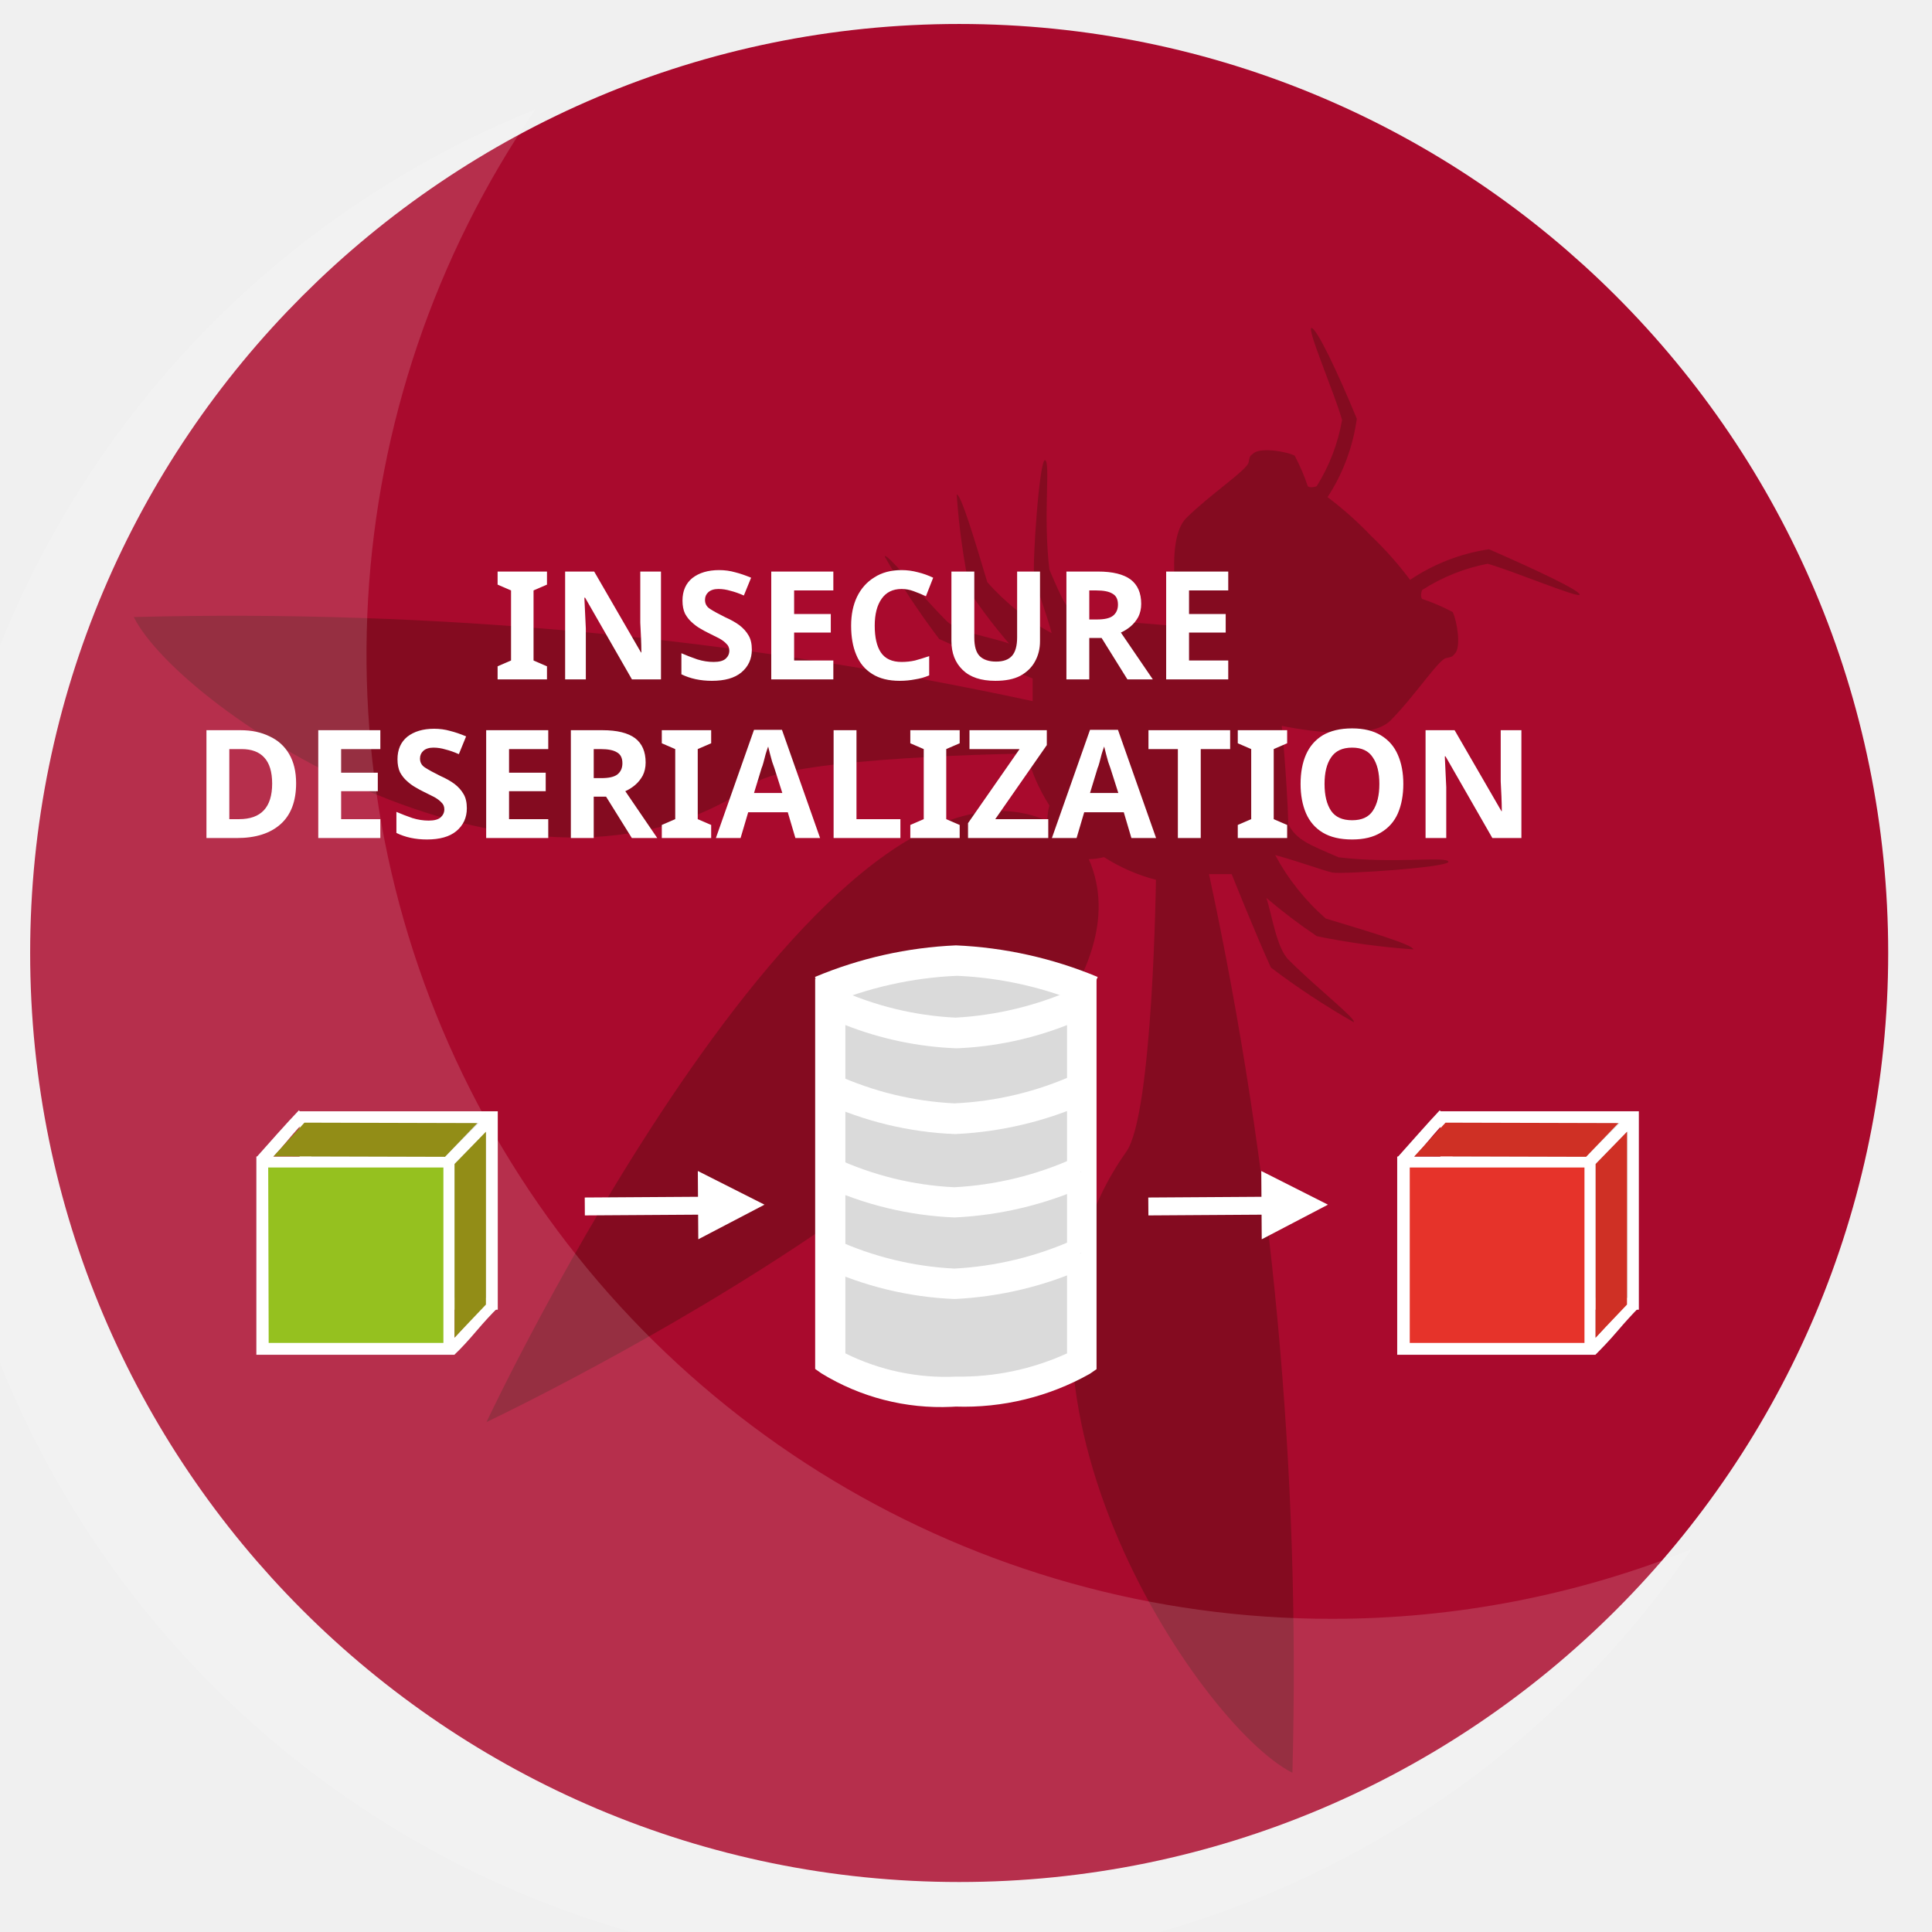
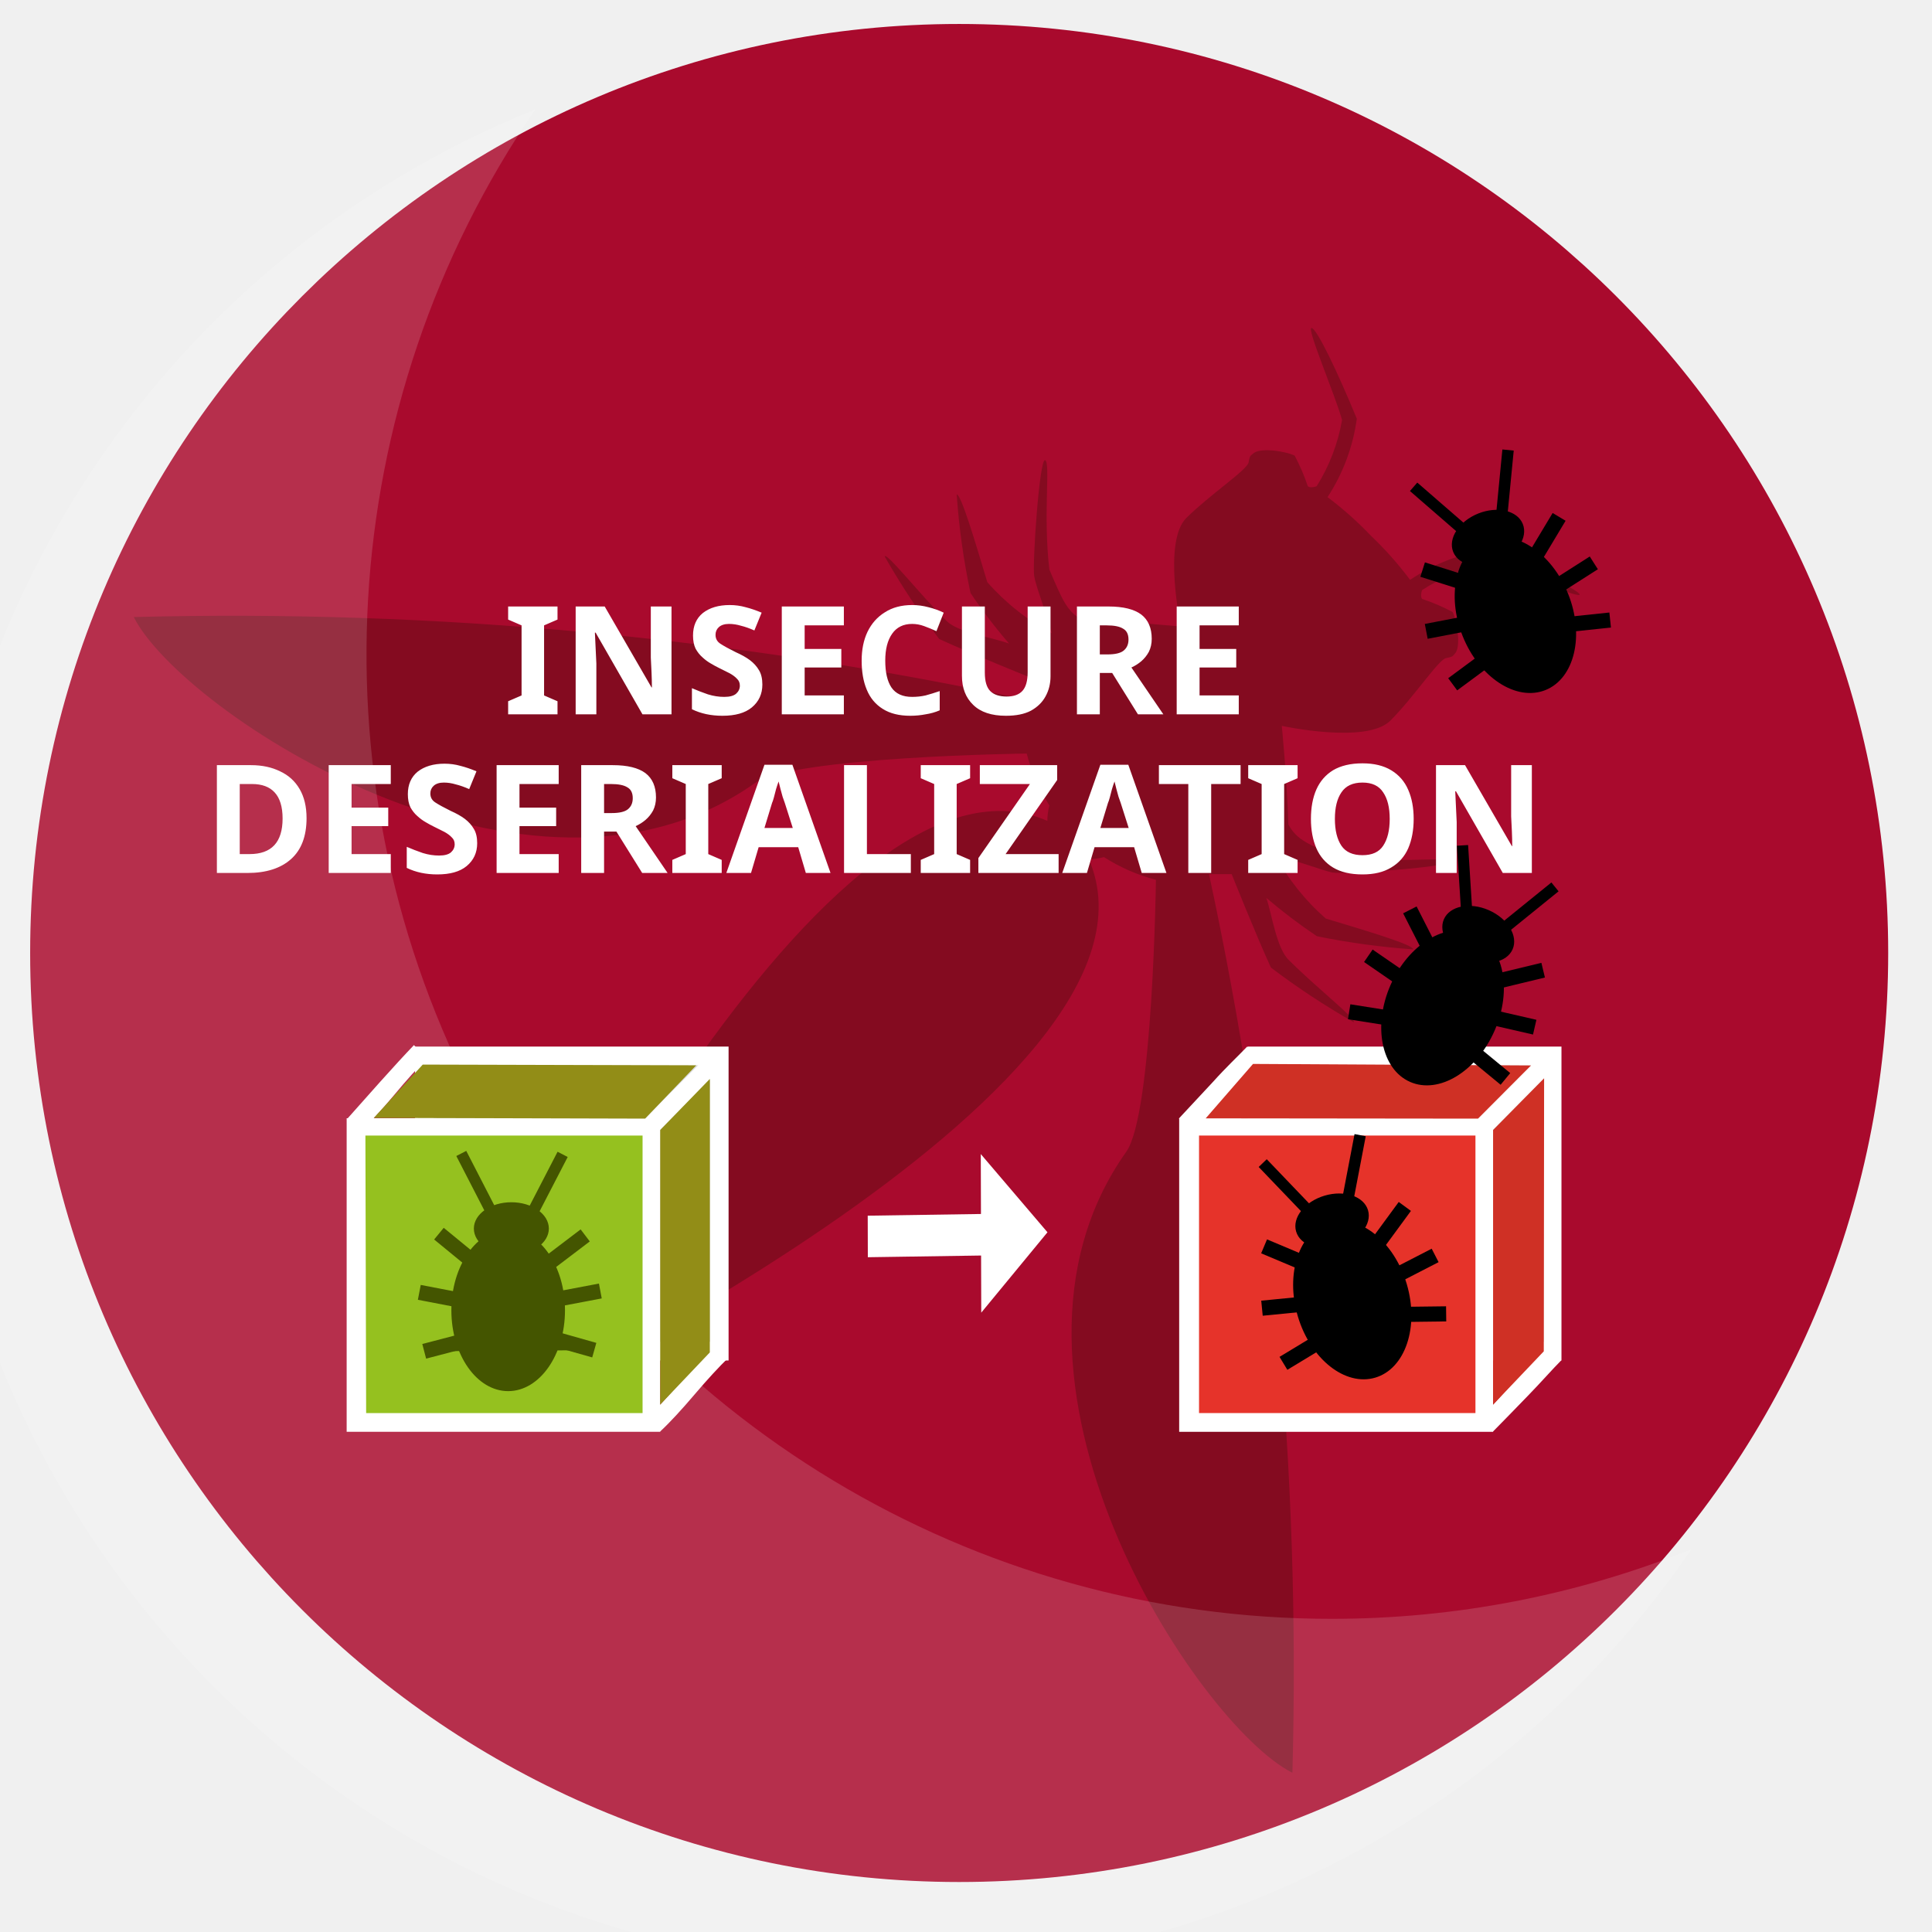
- <svg xmlns="http://www.w3.org/2000/svg" viewBox="0 0 83.15 83.15" version="1.1" id="svg4446" width="2.2cm" height="2.2cm">
+ <svg xmlns="http://www.w3.org/2000/svg" xmlns:ns1="http://www.openswatchbook.org/uri/2009/osb" viewBox="0 0 83.15 83.15" version="1.1" id="svg4446" width="2.2cm" height="2.2cm">
  <defs id="defs4342">
+     <linearGradient id="linearGradient2715" ns1:paint="solid">
+       <stop style="stop-color:#ffffff;stop-opacity:1;" offset="0" id="stop2713" />
+     </linearGradient>
    <style id="style4337">.cls-1{fill:none;}.cls-2{clip-path:url(#clip-path);}.cls-3{fill:#a90a2d;stroke:#a90a2d;stroke-miterlimit:10;stroke-width:10px;}.cls-4{fill:#840b20;}.cls-5,.cls-7,.cls-8{fill:#fff;}.cls-5{opacity:0.15;}.cls-6{fill:#1d1d1b;}.cls-7{font-size:7px;font-family:Hind-Bold, Hind;font-weight:700;}.cls-9{fill:#dadada;}.cls-10{fill:#95c11f;}.cls-11{fill:#928d17;}.cls-12{fill:#e6332a;}.cls-13{fill:#cf3025;}</style>
    <clipPath id="clip-path">
      <circle class="cls-1" cx="94.95" cy="42.69" r="41.1" id="circle4339" style="fill:none" />
    </clipPath>
  </defs>
  <g id="Ebene_2" data-name="Ebene 2" transform="translate(0,-4.790403)">
    <g id="Ebene_2-2" data-name="Ebene 2">
      <text id="text4352" x="-50.763" y="4.797" style="font-size:11.708px;stroke-width:0.976" />
      <text id="text4354" x="-50.763" y="4.797" style="font-size:11.708px;stroke-width:0.976" />
      <g id="g644" transform="translate(-0.7517427,-1.05244)">
        <circle class="cls-3" cx="42.033" cy="46.858" r="35.105" id="circle4346" style="fill:#a90a2d;stroke:#a90a2d;stroke-width:9.757px;stroke-miterlimit:10" />
        <path class="cls-4" d="m 59.771,28.916 a 15.006,15.006 0 0 1 1.668,1.883 8.244,8.244 0 0 1 3.395,-1.317 c 1.951,0.849 3.903,1.766 3.903,1.951 0,0.185 -2.927,-1.044 -3.961,-1.327 a 7.961,7.961 0 0 0 -2.82,1.132 c -0.098,0.283 0,0.381 0,0.381 a 8.401,8.401 0 0 1 1.317,0.566 c 0.185,0.371 0.371,1.503 0.098,1.785 -0.098,0.098 -0.059,0.137 -0.381,0.195 -0.322,0.059 -1.376,1.668 -2.4,2.693 -1.024,1.024 -4.673,0.224 -4.673,0.224 0,0 0.215,2.127 0.283,4.244 0.371,0.673 0.849,0.849 2.166,1.415 2.361,0.283 4.634,-0.059 4.722,0.185 0.088,0.244 -4.586,0.556 -4.995,0.468 -0.41,-0.088 -1.415,-0.468 -2.459,-0.751 a 9.757,9.757 0 0 0 2.176,2.732 c 1.883,0.566 3.766,1.132 3.766,1.327 A 31.817,31.817 0 0 1 57.429,46.136 24.333,24.333 0 0 1 55.253,44.488 c 0.244,0.722 0.439,2.176 0.976,2.683 1.278,1.268 2.927,2.546 2.781,2.664 a 32.587,32.587 0 0 1 -3.561,-2.351 c -0.673,-1.473 -1.688,-4.02 -1.688,-4.02 h -0.976 a 162.771,162.771 0 0 1 3.59,38.676 c -4.069,-2.039 -14.02,-17.055 -7.152,-26.724 1.151,-1.61 1.278,-11.708 1.278,-11.708 a 7.708,7.708 0 0 1 -2.234,-0.976 2.742,2.742 0 0 1 -0.654,0.088 c 4.322,9.923 -25.924,24.226 -25.924,24.226 0,0 14.215,-30.207 24.138,-25.875 a 2.751,2.751 0 0 1 0.088,-0.663 7.708,7.708 0 0 1 -0.976,-2.234 c 0,0 -10.079,0.127 -11.708,1.278 C 23.564,46.38 8.548,36.468 6.509,32.399 a 163.376,163.376 0 0 1 38.685,3.62 v -0.976 c 0,0 -2.546,-1.024 -4.02,-1.698 a 32.587,32.587 0 0 1 -2.351,-3.561 c 0.117,-0.146 1.395,1.503 2.664,2.781 0.507,0.507 1.951,0.702 2.693,0.976 A 22.645,22.645 0 0 1 42.521,31.365 30.246,30.246 0 0 1 41.926,27.121 c 0.185,0 0.751,1.883 1.317,3.776 a 9.884,9.884 0 0 0 2.771,2.195 c -0.283,-1.044 -0.663,-1.951 -0.751,-2.449 -0.088,-0.498 0.224,-5.083 0.468,-4.995 0.244,0.088 -0.098,2.351 0.185,4.712 0.566,1.317 0.751,1.795 1.415,2.166 2.117,0.068 4.244,0.283 4.244,0.283 0,0 -0.79,-3.659 0.234,-4.673 1.024,-1.015 2.634,-2.078 2.683,-2.4 0.049,-0.322 0.098,-0.283 0.195,-0.371 0.283,-0.283 1.415,-0.098 1.785,0.088 a 8.83,8.83 0 0 1 0.566,1.317 c 0,0 0.098,0.098 0.381,0 a 7.961,7.961 0 0 0 1.093,-2.849 c -0.283,-1.044 -1.532,-3.951 -1.317,-3.961 0.215,-0.01 1.122,1.883 1.951,3.903 a 8.196,8.196 0 0 1 -1.259,3.376 15.006,15.006 0 0 1 1.883,1.678 z" id="path4348" style="fill:#840b20;stroke-width:0.976" />
        <path class="cls-5" d="M 58.054,75.514 A 41.505,41.505 0 0 1 23.788,10.554 41.515,41.515 0 1 0 73.547,72.519 41.398,41.398 0 0 1 58.054,75.514 Z" id="path4350" style="opacity:0.15;fill:#ffffff;stroke-width:0.976" />
-         <text class="cls-7" id="text4362" style="font-weight:700;font-size:6.504px;font-family:Hind-Bold, Hind;fill:#ffffff;stroke-width:0.976" x="21.966" y="35.083">INSECURE<tspan x="9.058" y="41.912" id="tspan4360" style="font-size:6.504px;stroke-width:0.976">DESERIALIZATION</tspan>
+         <text class="cls-7" id="text4362" style="font-weight:700;font-size:6.504px;font-family:Hind-Bold, Hind;fill:#ffffff;stroke-width:0.976" x="22.417" y="36.586">INSECURE<tspan x="9.509" y="43.416" id="tspan4360" style="font-size:6.504px;stroke-width:0.976">DESERIALIZATION</tspan>
        </text>
-         <rect id="rect4366" transform="rotate(-90.37)" height="5.35" width="0.77" y="25.547" x="-58.318" class="cls-8" style="fill:#ffffff" />
-         <polygon transform="translate(-52.42514,21.08985)" id="polygon4368" points="86.08,36.6 83.23,38.09 83.22,36.62 83.21,35.15 " class="cls-8" style="fill:#ffffff" />
-         <rect id="rect4370" transform="rotate(-90.37)" height="5.35" width="0.77" y="49.8" x="-58.475" class="cls-8" style="fill:#ffffff" />
-         <polygon transform="translate(-52.42514,21.08985)" id="polygon4372" points="110.33,36.6 107.48,38.09 107.47,36.62 107.46,35.15 " class="cls-8" style="fill:#ffffff" />
-         <rect id="rect4374" height="8.03" width="8.03" y="53.93" x="13.895" class="cls-9" style="fill:#dadada" />
-         <path id="path4376" d="m 22.175,62.21 h -8.53 v -8.54 h 8.53 z m -8,-0.51 h 7.5 v -7.52 h -7.53 z" class="cls-8" style="fill:#ffffff" />
-         <rect id="rect4378" height="8.03" width="8.03" y="55.87" x="12.035" class="cls-10" style="fill:#95c11f" />
-         <path id="path4380" d="m 20.315,64.15 h -8.53 v -8.53 h 8.53 z m -8,-0.51 h 7.52 v -7.55 h -7.54 z" class="cls-8" style="fill:#ffffff" />
-         <path id="path4382" d="m 21.925,53.93 -1.95,2" class="cls-9" style="fill:#dadada" />
-         <path id="path4384" d="m 20.155,56.09 -0.36,-0.36 1,-1 1,-1 0.36,0.36 c -0.24,0.23 -0.61,0.61 -1,1 z" class="cls-8" style="fill:#ffffff" />
-         <path id="path4386" d="m 13.795,53.86 c -0.48,0.48 -1.34,1.47 -1.81,1.95" class="cls-9" style="fill:#dadada" />
-         <path id="path4388" d="m 12.165,55.99 -0.36,-0.36 0.89,-1 c 0.34,-0.38 0.68,-0.75 0.92,-1 l 0.35,0.36 c -0.23,0.24 -0.56,0.6 -0.89,1 -0.33,0.4 -0.67,0.76 -0.91,1 z" class="cls-8" style="fill:#ffffff" />
-         <path id="path4390" d="m 21.985,62.03 c -0.47,0.47 -1.37,1.46 -1.85,1.93" class="cls-9" style="fill:#dadada" />
-         <path id="path4392" d="m 20.315,64.14 -0.36,-0.36 c 0.24,-0.23 0.58,-0.6 0.92,-1 0.34,-0.4 0.69,-0.73 0.93,-1 l 0.36,0.36 c -0.24,0.23 -0.58,0.6 -0.92,1 -0.34,0.4 -0.67,0.76 -0.93,1 z" class="cls-8" style="fill:#ffffff" />
-         <polygon transform="translate(-52.42514,21.08985)" id="polygon4394" points="64.95,34.52 66.28,33.07 73.72,33.09 72.33,34.54 " class="cls-11" style="fill:#928d17" />
-         <polygon transform="translate(-52.42514,21.08985)" id="polygon4396" points="72.74,42.32 72.74,34.85 74.09,33.46 74.09,40.9 " class="cls-11" style="fill:#928d17" />
-         <rect id="rect4398" height="8.03" width="8.03" y="53.93" x="63.005" class="cls-9" style="fill:#dadada" />
-         <path id="path4400" d="m 71.285,62.21 h -8.54 v -8.54 h 8.54 z m -8,-0.51 h 7.52 v -7.52 h -7.52 z" class="cls-8" style="fill:#ffffff" />
-         <rect id="rect4402" height="8.03" width="8.03" y="55.87" x="61.145" class="cls-12" style="fill:#e6332a" />
-         <path id="path4404" d="m 69.425,64.15 h -8.54 v -8.53 h 8.54 z m -8,-0.51 h 7.52 v -7.55 h -7.52 z" class="cls-8" style="fill:#ffffff" />
-         <path id="path4406" d="m 71.025,53.93 c -0.47,0.47 -1.47,1.51 -1.94,2" class="cls-9" style="fill:#dadada" />
-         <path id="path4408" d="m 69.265,56.09 -0.36,-0.36 1,-1 1,-1 0.35,0.36 -1,1 z" class="cls-8" style="fill:#ffffff" />
-         <path id="path4410" d="m 62.895,53.86 c -0.47,0.48 -1.33,1.47 -1.8,1.95" class="cls-9" style="fill:#dadada" />
-         <path id="path4412" d="m 61.265,55.99 -0.35,-0.36 0.89,-1 c 0.34,-0.38 0.67,-0.75 0.91,-1 l 0.36,0.36 c -0.23,0.24 -0.56,0.6 -0.89,1 -0.33,0.4 -0.68,0.76 -0.92,1 z" class="cls-8" style="fill:#ffffff" />
-         <path id="path4414" d="m 71.095,62.03 c -0.48,0.47 -1.38,1.46 -1.85,1.93" class="cls-9" style="fill:#dadada" />
-         <path id="path4416" d="m 69.425,64.14 -0.36,-0.36 c 0.24,-0.23 0.58,-0.6 0.92,-1 0.34,-0.4 0.69,-0.73 0.93,-1 l 0.35,0.36 c -0.23,0.23 -0.57,0.6 -0.91,1 -0.34,0.4 -0.69,0.76 -0.93,1 z" class="cls-8" style="fill:#ffffff" />
-         <polygon transform="translate(-52.42514,21.08985)" id="polygon4418" points="114.05,34.52 115.39,33.07 122.83,33.09 121.44,34.54 " class="cls-13" style="fill:#cf3025" />
-         <polygon transform="translate(-52.42514,21.08985)" id="polygon4420" points="121.85,42.32 121.85,34.85 123.2,33.46 123.2,40.9 " class="cls-13" style="fill:#cf3025" />
-         <rect id="rect4422" height="3.21" width="10.35" y="47.79" x="36.615" class="cls-9" style="fill:#dadada" />
-         <path id="path4424" d="m 47.335,64.43 a 10.49,10.49 0 0 1 -5.42,1.3 9.38,9.38 0 0 1 -5.43,-1.3 v -15.45 a 14.59,14.59 0 0 0 5.43,1.31 15,15 0 0 0 5.42,-1.31 z" class="cls-9" style="fill:#dadada" />
-         <path id="path4426" d="m 41.705,66.39 a 9.83,9.83 0 0 1 -5.6,-1.44 l -0.27,-0.19 v -16.81 l 0.93,0.44 a 13.85,13.85 0 0 0 5.11,1.25 v 0 a 14.48,14.48 0 0 0 5.14,-1.25 l 0.93,-0.43 v 16.81 l -0.29,0.2 a 11.05,11.05 0 0 1 -5.77,1.41 z m -4.57,-2.3 a 9.73,9.73 0 0 0 4.77,1 11.08,11.08 0 0 0 4.77,-1 v -14.13 a 14.59,14.59 0 0 1 -4.75,1 14.59,14.59 0 0 1 -4.79,-1 z" class="cls-8" style="fill:#ffffff" />
-         <path id="path4428" d="m 36.445,52.7 a 14.68,14.68 0 0 0 5.43,1.3 15,15 0 0 0 5.41,-1.3" class="cls-9" style="fill:#dadada" />
-         <path id="path4430" d="m 41.825,54.65 a 14.94,14.94 0 0 1 -5.66,-1.37 l 0.56,-1.19 a 14,14 0 0 0 5.1,1.24 v 0 a 14.11,14.11 0 0 0 5.18,-1.24 l 0.57,1.2 a 15.68,15.68 0 0 1 -5.69,1.36 z" class="cls-8" style="fill:#ffffff" />
-         <path id="path4432" d="m 36.445,56.28 a 14.59,14.59 0 0 0 5.43,1.31 14.94,14.94 0 0 0 5.41,-1.31" class="cls-9" style="fill:#dadada" />
-         <path id="path4434" d="m 41.825,58.24 a 14.94,14.94 0 0 1 -5.66,-1.37 l 0.56,-1.18 a 13.71,13.71 0 0 0 5.1,1.25 v 0 a 14.34,14.34 0 0 0 5.14,-1.25 l 0.56,1.19 a 15.68,15.68 0 0 1 -5.69,1.36 z" class="cls-8" style="fill:#ffffff" />
-         <path id="path4436" d="m 36.445,59.79 a 14.59,14.59 0 0 0 5.43,1.3 15.17,15.17 0 0 0 5.41,-1.31" class="cls-9" style="fill:#dadada" />
-         <path id="path4438" d="m 41.825,61.75 a 14.94,14.94 0 0 1 -5.66,-1.37 l 0.56,-1.18 a 14,14 0 0 0 5.1,1.24 v 0 a 14.43,14.43 0 0 0 5.14,-1.24 l 0.56,1.18 a 15.6,15.6 0 0 1 -5.69,1.37 z" class="cls-8" style="fill:#ffffff" />
-         <path id="path4440" d="m 47.725,48.48 a 16.54,16.54 0 0 0 -5.82,-1.31 17.14,17.14 0 0 0 -5.81,1.31" class="cls-9" style="fill:#dadada" />
-         <path id="path4442" d="m 36.355,49.09 -0.53,-1.2 a 17.68,17.68 0 0 1 6.07,-1.36 17.86,17.86 0 0 1 6.1,1.36 l -0.53,1.2 a 15.88,15.88 0 0 0 -5.52,-1.25 v 0 a 16.18,16.18 0 0 0 -5.59,1.25 z" class="cls-8" style="fill:#ffffff" />
+         <g id="g263" transform="matrix(0.6819363,0,0,1,15.91071,3.15732)">
+           <rect style="fill:#ffffff;stroke-width:1.845" class="cls-8" x="-57.125" y="32.31" width="1.788" height="7.846" transform="matrix(-0.00407914,-0.9999917,0.9999477,-0.01022293,0,0)" id="rect4366" />
+           <polygon style="fill:#ffffff" class="cls-8" points="86.08,36.6 83.23,38.09 83.22,36.62 83.21,35.15 " id="polygon4368" transform="matrix(1.466412,0,0,2.321502,-82.35022,-29.24617)" />
+         </g>
+         <g id="g245" transform="matrix(1.582027,0,0,1.582027,-2.972859,-34.02132)">
+           <rect style="fill:#dadada" class="cls-9" x="13.895" y="53.93" width="8.03" height="8.03" id="rect4374" />
+           <path style="fill:#ffffff" class="cls-8" d="m 22.175,62.21 h -8.53 v -8.54 h 8.53 z m -8,-0.51 h 7.5 v -7.52 h -7.53 z" id="path4376" />
+           <rect style="fill:#95c11f" class="cls-10" x="12.035" y="55.87" width="8.03" height="8.03" id="rect4378" />
+           <path style="fill:#ffffff" class="cls-8" d="m 20.315,64.15 h -8.53 v -8.53 h 8.53 z m -8,-0.51 h 7.52 v -7.55 h -7.54 z" id="path4380" />
+           <path style="fill:#dadada" class="cls-9" d="m 21.925,53.93 -1.95,2" id="path4382" />
+           <path style="fill:#ffffff" class="cls-8" d="m 20.155,56.09 -0.36,-0.36 1,-1 1,-1 0.36,0.36 c -0.24,0.23 -0.61,0.61 -1,1 z" id="path4384" />
+           <path style="fill:#dadada" class="cls-9" d="m 13.795,53.86 c -0.48,0.48 -1.34,1.47 -1.81,1.95" id="path4386" />
+           <path style="fill:#ffffff" class="cls-8" d="m 12.165,55.99 -0.36,-0.36 0.89,-1 c 0.34,-0.38 0.68,-0.75 0.92,-1 l 0.35,0.36 c -0.23,0.24 -0.56,0.6 -0.89,1 -0.33,0.4 -0.67,0.76 -0.91,1 z" id="path4388" />
+           <path style="fill:#dadada" class="cls-9" d="m 21.985,62.03 c -0.47,0.47 -1.37,1.46 -1.85,1.93" id="path4390" />
+           <path style="fill:#ffffff" class="cls-8" d="m 20.315,64.14 -0.36,-0.36 c 0.24,-0.23 0.58,-0.6 0.92,-1 0.34,-0.4 0.69,-0.73 0.93,-1 l 0.36,0.36 c -0.24,0.23 -0.58,0.6 -0.92,1 -0.34,0.4 -0.67,0.76 -0.93,1 z" id="path4392" />
+           <polygon style="fill:#928d17" class="cls-11" points="66.28,33.07 73.72,33.09 72.33,34.54 64.95,34.52 " id="polygon4394" transform="translate(-52.42514,21.08985)" />
+           <polygon style="fill:#928d17" class="cls-11" points="72.74,34.85 74.09,33.46 74.09,40.9 72.74,42.32 " id="polygon4396" transform="translate(-52.42514,21.08985)" />
+         </g>
+         <g id="g259" transform="matrix(1.582027,0,0,1.582027,-44.82023,-34.02132)">
+           <rect style="fill:#dadada" class="cls-9" x="63.005" y="53.93" width="8.03" height="8.03" id="rect4398" />
+           <path style="fill:#ffffff" class="cls-8" d="m 71.285,62.21 h -8.54 v -8.54 h 8.54 z m -8,-0.51 h 7.52 v -7.52 h -7.52 z" id="path4400" />
+           <rect style="fill:#e6332a" class="cls-12" x="61.145" y="55.87" width="8.03" height="8.03" id="rect4402" />
+           <path style="fill:#ffffff" class="cls-8" d="m 69.425,64.15 h -8.54 v -8.53 h 8.54 z m -8,-0.51 h 7.52 v -7.55 h -7.52 z" id="path4404" />
+           <path style="fill:#dadada" class="cls-9" d="m 71.025,53.93 c -0.47,0.47 -1.47,1.51 -1.94,2" id="path4406" />
+           <path style="fill:#ffffff" class="cls-8" d="m 69.265,56.09 -0.36,-0.36 1,-1 1,-1 0.35,0.36 -1,1 z" id="path4408" />
+           <path style="fill:#dadada" class="cls-9" d="m 62.895,53.86 c -0.47,0.48 -1.33,1.47 -1.8,1.95" id="path4410" />
+           <path style="fill:#ffffff" class="cls-8" d="m 61.265,55.99 -0.386,-0.366 0.926,-0.994 c 0.34,-0.38 0.688,-0.708 0.928,-0.958 l 0.342,0.318 c -0.23,0.24 -0.56,0.6 -0.89,1 -0.33,0.4 -0.68,0.76 -0.92,1 z" id="path4412" />
+           <path style="fill:#dadada" class="cls-9" d="m 71.095,62.03 c -0.48,0.47 -1.38,1.46 -1.85,1.93" id="path4414" />
+           <path style="fill:#ffffff" class="cls-8" d="m 69.425,64.14 -0.36,-0.36 c 0.24,-0.23 0.58,-0.6 0.92,-1 0.34,-0.4 0.69,-0.73 0.93,-1 l 0.363,0.427 c -0.23,0.23 -0.541,0.587 -0.906,0.962 -0.366,0.376 -0.707,0.731 -0.947,0.971 z" id="path4416" />
+           <path transform="translate(-52.42514,21.08985)" style="fill:#cf3025" d="m 121.44,34.54 -7.408,-0.008 1.287,-1.48 7.562,0.042 z" id="polygon4418" />
+           <path transform="translate(-52.42514,21.08985)" style="fill:#cf3025" d="M 123.229,40.871 121.85,42.32 v -7.47 l 1.388,-1.407 z" id="polygon4420" />
+         </g>
+         <g transform="matrix(0.6504447,0,0,0.6504447,38.09889,34.86496)" id="g1119" style="fill:#445500">
+           <ellipse ry="5.351" rx="3.759" cy="42.078" cx="-23.793" id="path265" style="opacity:1;stroke:#ffffff;stroke-width:0;stroke-miterlimit:4;stroke-dasharray:none;stroke-opacity:1;fill:#445500" />
+           <ellipse ry="1.741" rx="2.481" cy="36.672" cx="-23.583" id="path267" style="opacity:1;stroke:#ffffff;stroke-width:0;stroke-miterlimit:4;stroke-dasharray:none;stroke-opacity:1;fill:#445500" />
+           <path id="path1078" d="m -26.896,31.702 2.029,3.94" style="fill:#445500;stroke:#445500;stroke-width:0.74px;stroke-linecap:butt;stroke-linejoin:miter;stroke-opacity:1" />
+           <path id="path1078-3" d="m -20.19,31.763 -2.108,4.075" style="fill:#445500;stroke:#445500;stroke-width:0.754px;stroke-linecap:butt;stroke-linejoin:miter;stroke-opacity:1" />
+           <path id="path1097" d="m -28.375,37.009 4.728,3.877 4.951,-3.761" style="fill:none;stroke:#445500;stroke-width:1px;stroke-linecap:butt;stroke-linejoin:miter;stroke-opacity:1" />
+           <path id="path1099" d="m -29.673,40.893 5.703,1.098 6.275,-1.188" style="fill:#445500;stroke:#445500;stroke-width:1px;stroke-linecap:butt;stroke-linejoin:miter;stroke-opacity:1" />
+           <path id="path1101" d="m -29.349,44.794 5.993,-1.567 5.26,1.49" style="fill:#445500;stroke:#445500;stroke-width:1px;stroke-linecap:butt;stroke-linejoin:miter;stroke-opacity:1" />
+         </g>
+         <path style="fill:none;stroke:#000000;stroke-width:0;stroke-linecap:butt;stroke-linejoin:miter;stroke-miterlimit:4;stroke-dasharray:none;stroke-opacity:1" d="m 51.382,53.961 12.385,0.038 1.522,-4.379 -5.281,-2.838 -3.721,0.263 -3.308,1.579 -0.376,3.778 z" id="path1181" />
+         <g transform="matrix(0.6235875,-0.1849781,0.1849781,0.6235875,66.00454,31.15668)" id="g1119-6-2">
+           <ellipse ry="5.351" rx="3.759" cy="42.078" cx="-23.793" id="path265-7-7" style="opacity:1;vector-effect:none;fill:#000000;fill-opacity:1;stroke:#ffffff;stroke-width:0;stroke-linecap:butt;stroke-linejoin:miter;stroke-miterlimit:4;stroke-dasharray:none;stroke-dashoffset:0;stroke-opacity:1" />
+           <ellipse ry="1.741" rx="2.481" cy="36.672" cx="-23.583" id="path267-5-0" style="opacity:1;stroke:#ffffff;stroke-width:0;stroke-miterlimit:4;stroke-dasharray:none;stroke-opacity:1" />
+           <path id="path1078-35-9" d="m -26.896,31.702 2.029,3.94" style="fill:none;stroke:#000000;stroke-width:0.74px;stroke-linecap:butt;stroke-linejoin:miter;stroke-opacity:1" />
+           <path id="path1078-3-6-3" d="m -20.19,31.763 -2.108,4.075" style="fill:none;stroke:#000000;stroke-width:0.754px;stroke-linecap:butt;stroke-linejoin:miter;stroke-opacity:1" />
+           <path id="path1097-2-6" d="m -28.375,37.009 4.728,3.877 4.951,-3.761" style="fill:none;stroke:#000000;stroke-width:1px;stroke-linecap:butt;stroke-linejoin:miter;stroke-opacity:1" />
+           <path id="path1099-9-0" d="m -29.673,40.893 5.703,1.098 6.275,-1.188" style="fill:none;stroke:#000000;stroke-width:1px;stroke-linecap:butt;stroke-linejoin:miter;stroke-opacity:1" />
+           <path id="path1101-1-6" d="m -29.349,44.794 5.993,-1.567 5.26,1.49" style="fill:none;stroke:#000000;stroke-width:1px;stroke-linecap:butt;stroke-linejoin:miter;stroke-opacity:1" />
+         </g>
+         <g transform="matrix(0.5958048,0.2609501,-0.2609501,0.5958048,87.99346,30.35722)" id="g1119-6-2-6">
+           <ellipse ry="5.351" rx="3.759" cy="42.078" cx="-23.793" id="path265-7-7-1" style="opacity:1;vector-effect:none;fill:#000000;fill-opacity:1;stroke:#ffffff;stroke-width:0;stroke-linecap:butt;stroke-linejoin:miter;stroke-miterlimit:4;stroke-dasharray:none;stroke-dashoffset:0;stroke-opacity:1" />
+           <ellipse ry="1.741" rx="2.481" cy="36.672" cx="-23.583" id="path267-5-0-8" style="opacity:1;stroke:#ffffff;stroke-width:0;stroke-miterlimit:4;stroke-dasharray:none;stroke-opacity:1" />
+           <path id="path1078-35-9-7" d="m -26.896,31.702 2.029,3.94" style="fill:none;stroke:#000000;stroke-width:0.74px;stroke-linecap:butt;stroke-linejoin:miter;stroke-opacity:1" />
+           <path id="path1078-3-6-3-9" d="m -20.19,31.763 -2.108,4.075" style="fill:none;stroke:#000000;stroke-width:0.754px;stroke-linecap:butt;stroke-linejoin:miter;stroke-opacity:1" />
+           <path id="path1097-2-6-2" d="m -28.375,37.009 4.728,3.877 4.951,-3.761" style="fill:none;stroke:#000000;stroke-width:1px;stroke-linecap:butt;stroke-linejoin:miter;stroke-opacity:1" />
+           <path id="path1099-9-0-0" d="m -29.673,40.893 5.703,1.098 6.275,-1.188" style="fill:none;stroke:#000000;stroke-width:1px;stroke-linecap:butt;stroke-linejoin:miter;stroke-opacity:1" />
+           <path id="path1101-1-6-2" d="m -29.349,44.794 5.993,-1.567 5.26,1.49" style="fill:none;stroke:#000000;stroke-width:1px;stroke-linecap:butt;stroke-linejoin:miter;stroke-opacity:1" />
+         </g>
+         <g transform="matrix(0.6039082,-0.2416054,0.2416054,0.6039082,70.17462,1.151108)" id="g1119-6-2-6-3">
+           <ellipse ry="5.351" rx="3.759" cy="42.078" cx="-23.793" id="path265-7-7-1-7" style="opacity:1;vector-effect:none;fill:#000000;fill-opacity:1;stroke:#ffffff;stroke-width:0;stroke-linecap:butt;stroke-linejoin:miter;stroke-miterlimit:4;stroke-dasharray:none;stroke-dashoffset:0;stroke-opacity:1" />
+           <ellipse ry="1.741" rx="2.481" cy="36.672" cx="-23.583" id="path267-5-0-8-5" style="opacity:1;stroke:#ffffff;stroke-width:0;stroke-miterlimit:4;stroke-dasharray:none;stroke-opacity:1" />
+           <path id="path1078-35-9-7-9" d="m -26.896,31.702 2.029,3.94" style="fill:none;stroke:#000000;stroke-width:0.74px;stroke-linecap:butt;stroke-linejoin:miter;stroke-opacity:1" />
+           <path id="path1078-3-6-3-9-2" d="m -20.19,31.763 -2.108,4.075" style="fill:none;stroke:#000000;stroke-width:0.754px;stroke-linecap:butt;stroke-linejoin:miter;stroke-opacity:1" />
+           <path id="path1097-2-6-2-2" d="m -28.375,37.009 4.728,3.877 4.951,-3.761" style="fill:none;stroke:#000000;stroke-width:1px;stroke-linecap:butt;stroke-linejoin:miter;stroke-opacity:1" />
+           <path id="path1099-9-0-0-8" d="m -29.673,40.893 5.703,1.098 6.275,-1.188" style="fill:none;stroke:#000000;stroke-width:1px;stroke-linecap:butt;stroke-linejoin:miter;stroke-opacity:1" />
+           <path id="path1101-1-6-2-9" d="m -29.349,44.794 5.993,-1.567 5.26,1.49" style="fill:none;stroke:#000000;stroke-width:1px;stroke-linecap:butt;stroke-linejoin:miter;stroke-opacity:1" />
+         </g>
      </g>
    </g>
  </g>
</svg>
